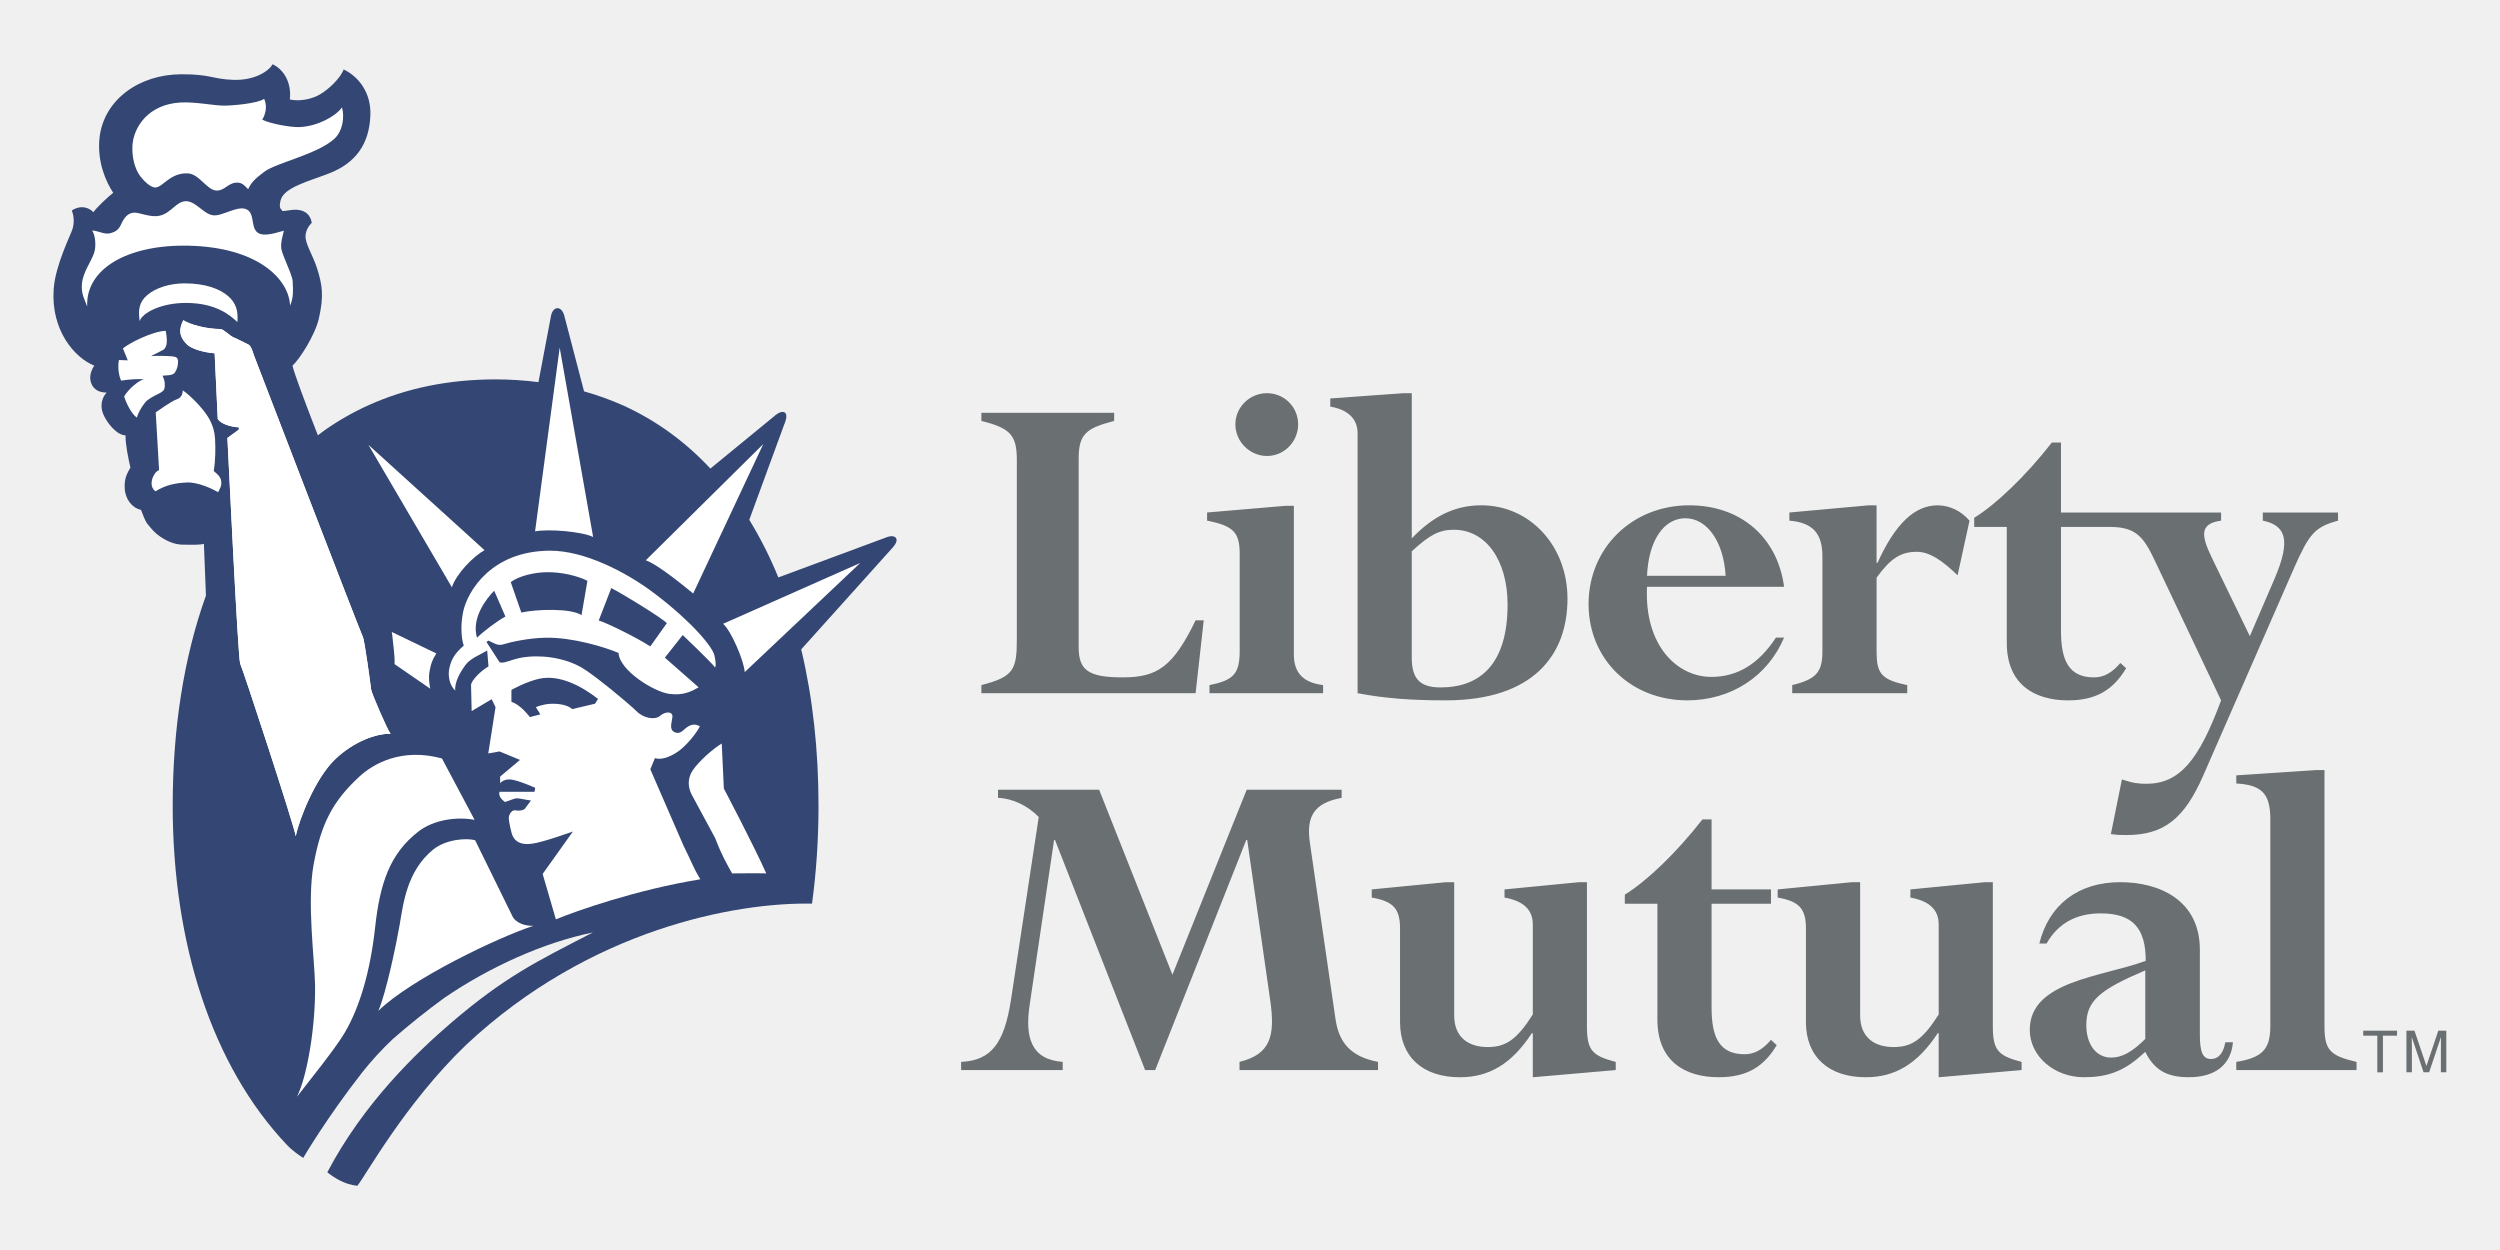
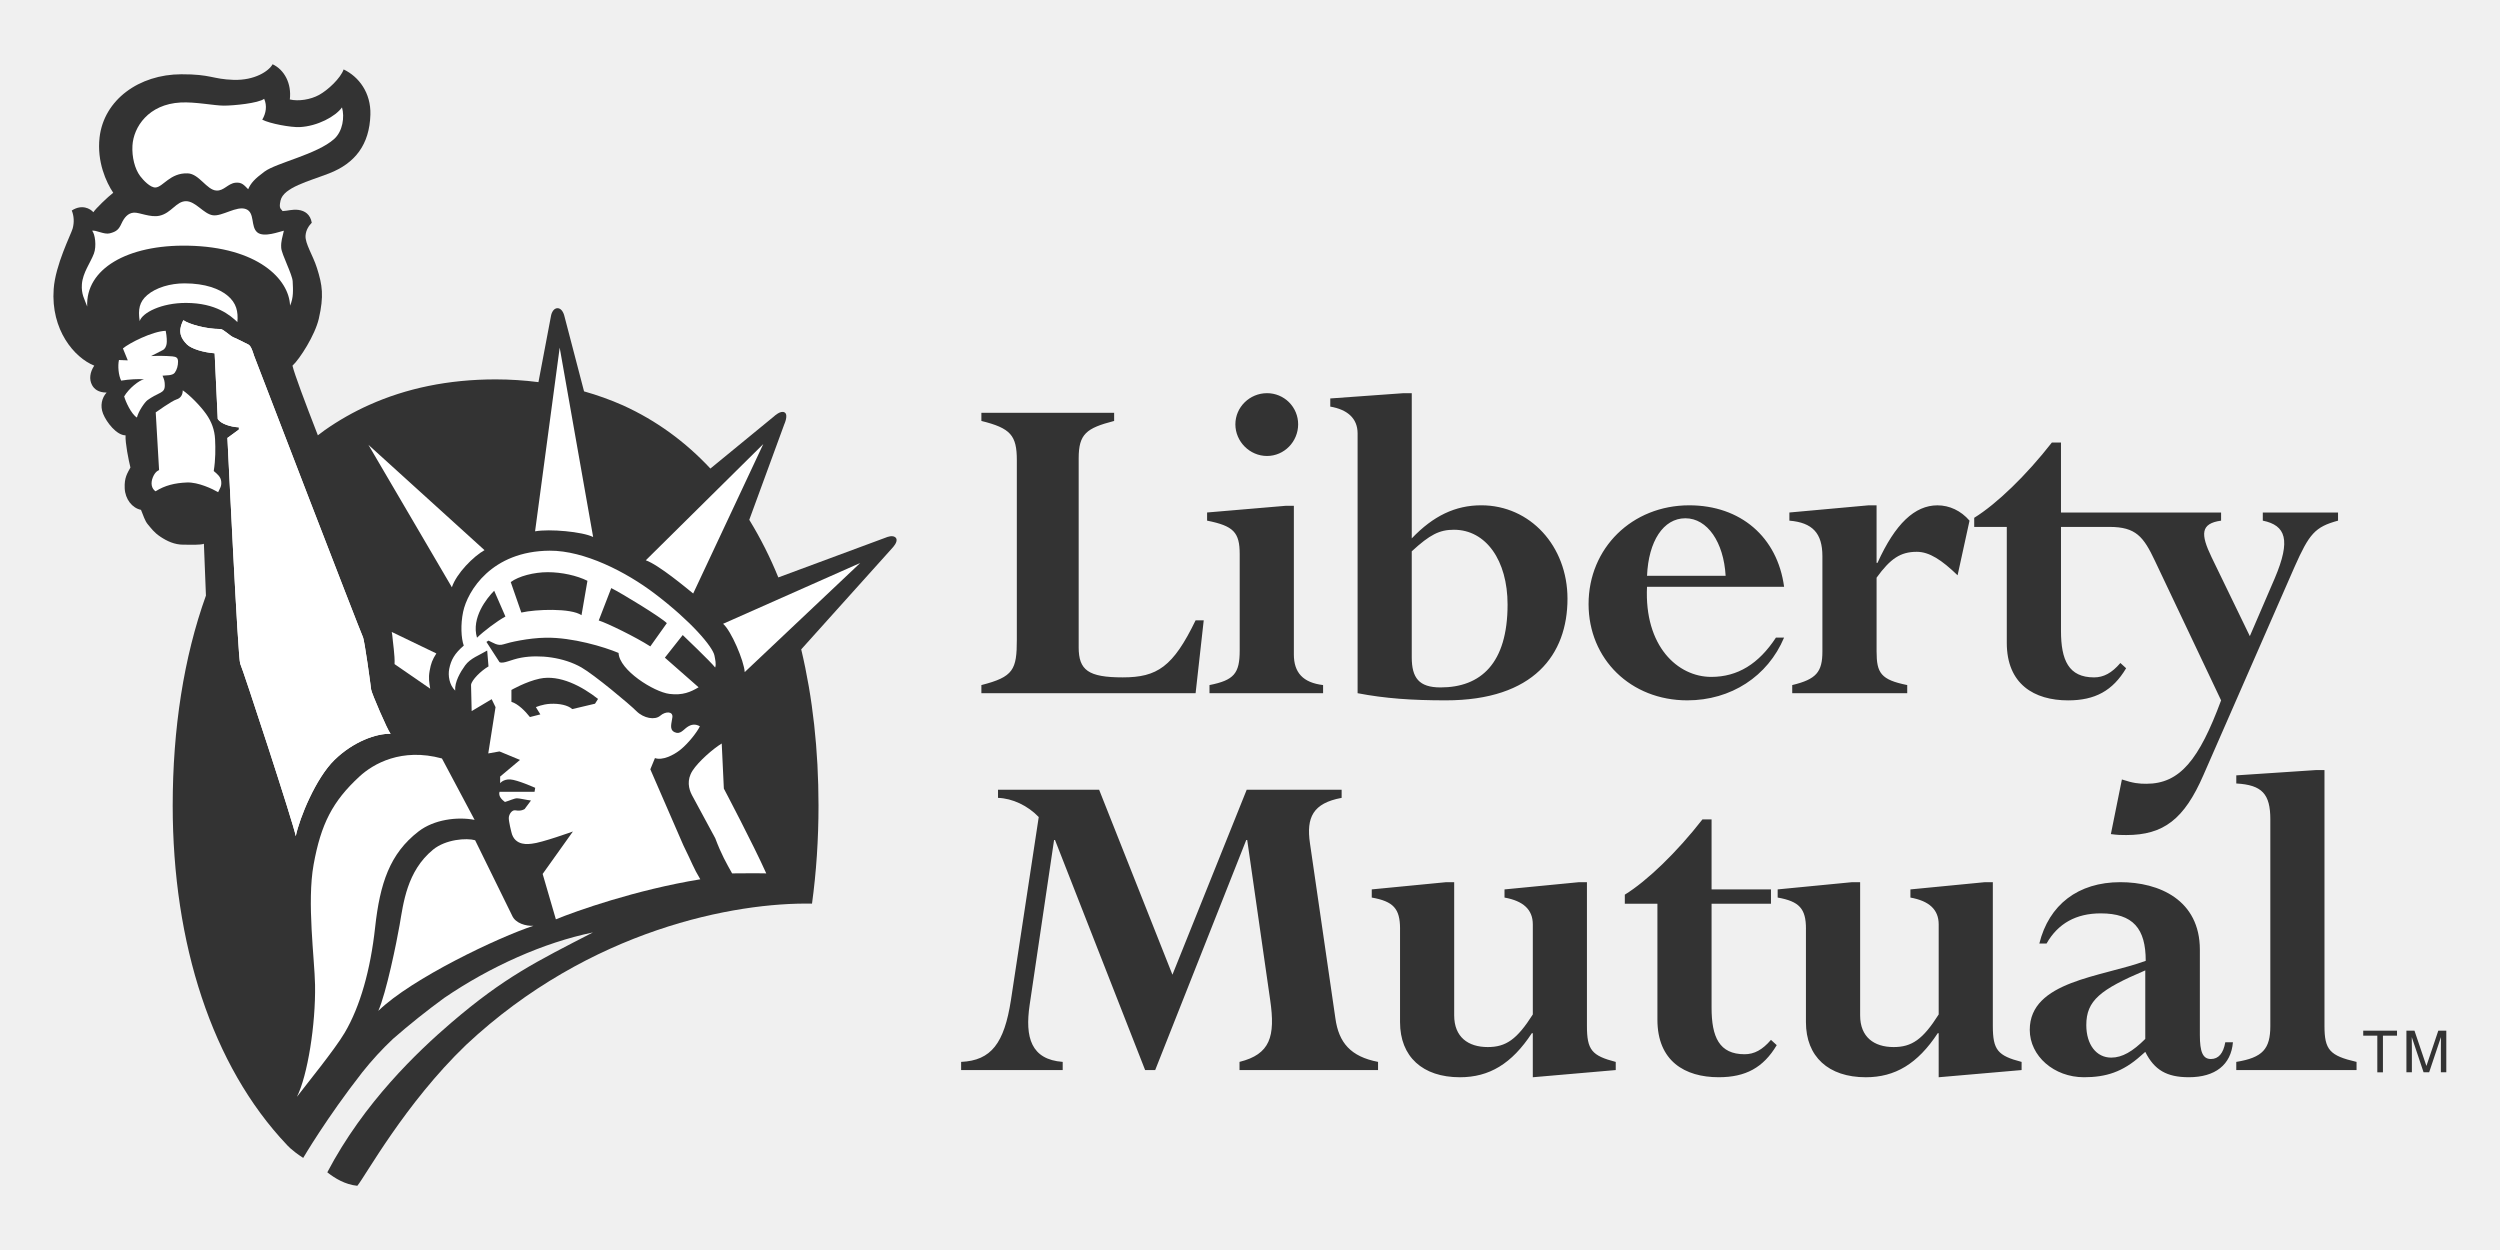
<svg xmlns="http://www.w3.org/2000/svg" viewBox="0 50 200 100">
  <path fill="none" d="M0 0h200v200H0z" />
-   <path d="M71.676 93.038c-.219-.289-.76-.051-.76-.051l-8.65 3.207a31.436 31.436 0 0 0-2.324-4.609l2.801-7.643s.35-.759.025-.948c-.322-.191-.848.317-.848.317l-5.088 4.173c-1.984-2.125-4.313-3.839-6.989-5.053a23.204 23.204 0 0 0-3.119-1.122l-1.579-6.047s-.136-.606-.542-.606c-.405 0-.515.573-.515.573l-1.012 5.342a27.194 27.194 0 0 0-3.426-.22c-3.795 0-7.166.72-10.117 2.044a21.426 21.426 0 0 0-3.563 2.025c-.185.13-.36.271-.541.406-1.05-2.703-1.876-4.909-2.031-5.572.583-.529 1.808-2.457 2.107-3.758.415-1.82.288-2.681-.15-4.058-.317-1.007-.954-1.949-.912-2.585.032-.475.285-.815.499-1.034-.116-.668-.551-.959-1.068-1.026-.476-.064-.847.076-1.271.095-.106-.196-.319-.159-.159-.848.242-1.044 2.244-1.534 3.884-2.169 2.075-.805 3.234-2.3 3.304-4.699.05-1.745-.922-3.036-2.141-3.618-.245.704-1.256 1.651-1.959 2.037-.692.382-1.652.528-2.346.366.152-1.283-.44-2.376-1.377-2.817-.3.547-1.427 1.301-3.121 1.249-1.694-.054-1.803-.455-4.183-.447-3.388.006-6.194 2.05-6.539 5.05-.222 1.949.527 3.584 1.092 4.431-.422.317-1.412 1.27-1.589 1.556-.245-.286-.917-.666-1.727-.137.175.426.208.944.07 1.441-.14.491-1.376 2.893-1.517 4.831-.24 3.281 1.655 5.502 3.245 6.137-.351.53-.424 1.093-.176 1.554.163.305.492.6 1.165.6-.388.423-.535 1.062-.283 1.692.283.705 1.092 1.73 1.799 1.73-.035.599.247 2.008.389 2.574-.246.459-.495.806-.458 1.652.035.882.6 1.594 1.304 1.735.177.425.31.89.555 1.172.247.283.467.626.998.978.528.353 1.128.637 1.835.637.705 0 1.326.034 1.644-.071.015.202.081 2.069.163 4.142-1.774 4.938-2.659 10.663-2.659 16.804v.003c.001 11.007 3.14 20.813 9.133 27.133 0 0 .345.425 1.307 1.047 0 0 1.876-3.206 4.729-6.852a25.053 25.053 0 0 1 2.462-2.679 61.037 61.037 0 0 1 4.09-3.268c3.688-2.512 7.956-4.426 11.9-5.24-4.523 2.331-7.087 3.581-11.34 7.227-2.691 2.309-6.981 6.382-9.913 11.964.61.484 1.432.981 2.401 1.079.62-.728 3.808-6.574 8.703-11.274 9.902-9.272 21.566-11.416 27.673-11.299.343-2.514.52-5.135.52-7.841 0-4.433-.462-8.643-1.384-12.501l7.291-8.114c0-.003.504-.506.288-.797z" fill="#344673" />
+   <path d="M71.676 93.038c-.219-.289-.76-.051-.76-.051l-8.65 3.207a31.436 31.436 0 0 0-2.324-4.609l2.801-7.643s.35-.759.025-.948c-.322-.191-.848.317-.848.317l-5.088 4.173c-1.984-2.125-4.313-3.839-6.989-5.053a23.204 23.204 0 0 0-3.119-1.122l-1.579-6.047s-.136-.606-.542-.606c-.405 0-.515.573-.515.573l-1.012 5.342a27.194 27.194 0 0 0-3.426-.22c-3.795 0-7.166.72-10.117 2.044a21.426 21.426 0 0 0-3.563 2.025c-.185.13-.36.271-.541.406-1.05-2.703-1.876-4.909-2.031-5.572.583-.529 1.808-2.457 2.107-3.758.415-1.82.288-2.681-.15-4.058-.317-1.007-.954-1.949-.912-2.585.032-.475.285-.815.499-1.034-.116-.668-.551-.959-1.068-1.026-.476-.064-.847.076-1.271.095-.106-.196-.319-.159-.159-.848.242-1.044 2.244-1.534 3.884-2.169 2.075-.805 3.234-2.3 3.304-4.699.05-1.745-.922-3.036-2.141-3.618-.245.704-1.256 1.651-1.959 2.037-.692.382-1.652.528-2.346.366.152-1.283-.44-2.376-1.377-2.817-.3.547-1.427 1.301-3.121 1.249-1.694-.054-1.803-.455-4.183-.447-3.388.006-6.194 2.05-6.539 5.05-.222 1.949.527 3.584 1.092 4.431-.422.317-1.412 1.27-1.589 1.556-.245-.286-.917-.666-1.727-.137.175.426.208.944.07 1.441-.14.491-1.376 2.893-1.517 4.831-.24 3.281 1.655 5.502 3.245 6.137-.351.53-.424 1.093-.176 1.554.163.305.492.6 1.165.6-.388.423-.535 1.062-.283 1.692.283.705 1.092 1.73 1.799 1.73-.035.599.247 2.008.389 2.574-.246.459-.495.806-.458 1.652.035.882.6 1.594 1.304 1.735.177.425.31.89.555 1.172.247.283.467.626.998.978.528.353 1.128.637 1.835.637.705 0 1.326.034 1.644-.071.015.202.081 2.069.163 4.142-1.774 4.938-2.659 10.663-2.659 16.804v.003c.001 11.007 3.14 20.813 9.133 27.133 0 0 .345.425 1.307 1.047 0 0 1.876-3.206 4.729-6.852a25.053 25.053 0 0 1 2.462-2.679 61.037 61.037 0 0 1 4.09-3.268c3.688-2.512 7.956-4.426 11.9-5.24-4.523 2.331-7.087 3.581-11.34 7.227-2.691 2.309-6.981 6.382-9.913 11.964.61.484 1.432.981 2.401 1.079.62-.728 3.808-6.574 8.703-11.274 9.902-9.272 21.566-11.416 27.673-11.299.343-2.514.52-5.135.52-7.841 0-4.433-.462-8.643-1.384-12.501l7.291-8.114c0-.003.504-.506.288-.797z" fill="#333" />
  <path d="M17.452 89.375c-.422-.247-1.587-.814-2.504-.776-.951.038-1.754.23-2.504.705-.317-.213-.416-.636-.212-1.13.202-.492.495-.563.495-.563l-.269-4.623s1.299-.924 1.65-1.029c.352-.105.512-.381.512-.733.575.391 1.424 1.257 1.879 1.906.425.6.672 1.268.707 2.01.035.74.042 1.623-.107 2.54.29.248.564.458.6.845.035.391-.105.53-.247.848zM59.577 103.768c-.051-.901-1.097-3.334-1.731-3.864l10.974-4.867-9.243 8.731zM29.473 85.586l9.288 8.426c-.897.504-2.242 1.861-2.611 2.97l-6.677-11.396zM34.908 102.276c-.317.495-.431.792-.537 1.39-.107.602-.028.935.045 1.429l-2.851-1.966c.035-.668-.14-1.757-.185-2.326-.005-.062-.025-.162-.041-.247l3.569 1.72z" fill="#fff" />
  <path d="M19.216 103.096c-.176-.317-.987-17.462-1.022-18.059l.917-.669v-.178c-.669-.036-1.447-.282-1.691-.673l-.248-5.253c-.919-.071-1.864-.362-2.216-.713-.439-.441-.782-.982-.287-1.935.457.32 1.796.707 2.961.707.246 0 .765.555 1.06.671.337.134.902.446 1.169.563.24.105.389.669.46.881.07.212 8.563 22.261 8.706 22.507.142.247.637 3.949.669 4.232.038.282 1.307 3.243 1.553 3.527-1.128-.034-2.977.612-4.494 2.097-1.482 1.447-2.793 4.628-3.091 6.095-.106-.777-4.268-13.483-4.446-13.8zM30.01 124.189c-.369 3.389-1.194 6.329-2.434 8.429-.797 1.352-3.037 4.093-3.821 5.127.849-1.691 1.504-5.777 1.449-8.953-.035-2.062-.661-6.611-.115-9.627.587-3.236 1.507-5.055 3.673-7.049 1.104-1.017 3.366-2.316 6.594-1.439l2.612 4.912c-1.398-.267-3.245-.027-4.477.92-2.316 1.779-3.096 4.178-3.481 7.68z" fill="#fff" />
  <path d="M30.265 130.869c.635-1.43 1.47-5.505 1.704-6.869.302-1.749.582-4.303 2.666-6.021 1.024-.845 2.706-.955 3.375-.76l2.955 6.017c.264.637 1.132.862 1.713.827-2.768.899-9.747 4.212-12.413 6.806zM55.399 111.659c-.475.742-.305 1.454-.042 1.951.3.56 1.863 3.448 1.863 3.448.493 1.31.878 1.969 1.348 2.813.847 0 1.764-.022 2.732 0-1.033-2.313-3.392-6.784-3.392-6.784l-.17-3.607c-.687.415-1.864 1.439-2.339 2.179zM42.806 92.506c1.164-.21 3.8.031 4.645.455L44.775 77.81l-1.969 14.696zM20.318 78.438c-.071-.211-.217-.776-.46-.881-.265-.119-.832-.432-1.169-.566-.292-.115-.813-.668-1.059-.668-1.164 0-2.505-.387-2.962-.707-.495.953-.152 1.494.287 1.935.353.351 1.297.638 2.216.713l.248 5.253c.245.391 1.022.635 1.691.669v.176l-.917.673c.035.597.846 17.742 1.024 18.059.175.317 4.338 13.023 4.443 13.798.297-1.464 1.609-4.647 3.091-6.094 1.517-1.482 3.366-2.129 4.494-2.095-.246-.284-1.515-3.245-1.553-3.527-.032-.283-.527-3.985-.667-4.232-.142-.246-8.637-22.294-8.707-22.506z" fill="#fff" />
  <path d="M14.893 74.234c2.399.005 3.536 1.002 4.098 1.531.07-.811-.058-1.526-.812-2.137-.627-.509-1.729-.959-3.421-.959-1.129 0-2.264.331-2.97.929-.647.55-.753 1.171-.613 2.089.211-.67 1.742-1.461 3.718-1.453zM10.596 61.648c-.053.915.19 1.87.615 2.435.241.321.812.94 1.234.916.601-.038 1.165-1.186 2.574-1.13.917.036 1.517 1.331 2.294 1.375.6.038.917-.562 1.524-.627.519-.055.699.206 1.017.522.212-.492.517-.827 1.304-1.409.952-.707 4.198-1.377 5.575-2.611.689-.618.845-1.76.627-2.529-.522.733-1.969 1.507-3.378 1.577-.707.035-2.401-.277-3.001-.594.301-.516.4-1.103.152-1.668-.459.354-2.443.546-3.221.546-.776 0-2.289-.316-3.463-.251-2.576.136-3.768 1.966-3.853 3.448z" fill="#fff" />
  <path d="M15.041 69.654c5.575.107 8.091 2.681 8.163 4.798.283-.637.245-1.235.21-1.941-.027-.562-.879-2.15-.917-2.68-.035-.529.106-.881.212-1.375-.352.07-1.586.564-2.116.141-.567-.454-.175-1.586-.917-1.869-.742-.285-1.904.599-2.646.494-.74-.107-1.375-1.127-2.149-1.127-.78 0-1.167.95-2.119 1.163-.734.164-1.624-.279-2.059-.246-.48.034-.77.408-.982.866-.211.461-.382.649-.945.79-.45.114-1.094-.28-1.412-.21.246.247.37 1.25.147 1.834-.282.741-.887 1.518-.959 2.442-.06.816.212 1.192.425 1.791-.142-3.001 3.196-4.964 8.064-4.871zM11.527 80.342c-.387.071-1.199.707-1.594 1.369.115.427.572 1.421 1.022 1.693.102-.459.607-1.224.857-1.402.35-.251.702-.423.984-.562.282-.143.387-.284.387-.605 0-.314-.041-.464-.182-.781.28-.034.802.009.982-.24.175-.245.26-.565.26-.881 0-.319-.143-.39-.458-.424a13.204 13.204 0 0 0-1.7-.022l.924-.473c.21-.103.282-.315.318-.492.034-.176.026-.574-.071-1.057-1.06.034-2.929.986-3.423 1.409l.39.955-.707-.029c-.105.483-.035 1.228.177 1.65.635-.108 1.375-.142 1.834-.108zM57.156 102.443c-.13-.685-1.849-2.734-4.78-4.954-2.284-1.737-5.637-3.449-8.396-3.434-4.656.027-6.579 3.224-6.93 4.893-.212 1.009-.161 2.101.051 2.701-.74.635-1.022 1.146-1.165 1.869-.1.521 0 1.269.478 1.729-.053-.689.415-1.486.794-2.011.425-.583 1.129-.81 1.767-1.195l.105 1.272c-.603.347-1.347 1.087-1.397 1.474l.05 2.102 1.601-.954.309.637-.582 3.703.899-.16 1.639.678-1.587 1.332v.532s.241-.328.8-.303c.56.025 2.004.672 2.004.672l-.052.32H39.96c-.107.369.222.654.435.812.368-.104.751-.295.962-.295.209 0 .699.125 1.122.178l-.507.68s-.262.2-.742.104c-.264-.052-.527.317-.527.62 0 .32.205 1.114.205 1.114.26 1.192 1.477.949 1.632.938.774-.067 3.293-.978 3.293-.978l-2.421 3.396 1.058 3.631c1.598-.657 6.371-2.354 11.554-3.203-.566-.939-.658-1.314-1.353-2.714l-2.645-6.084.37-.899c.582.212 1.48-.213 2.062-.688.583-.477 1.27-1.324 1.534-1.854-.37-.21-.685-.16-1.004.055-.317.213-.564.62-1.004.422-.479-.209-.245-.731-.192-1.209.053-.475-.55-.482-.972-.115-.424.37-1.325.213-1.907-.367-.582-.584-3.383-2.913-4.39-3.49-1.447-.832-3.386-1.045-4.815-.787-.834.147-1.429.518-1.747.359l-1.047-1.619.167-.104c.37.159.719.454 1.197.296.475-.159 2.006-.509 3.386-.528 2.119-.036 4.692.738 5.822 1.219.052 1.374 2.821 3.12 4.073 3.277 1.057.133 1.697-.157 2.329-.529l-2.699-2.371 1.429-1.809s2.276 2.168 2.594 2.596c.101-.252-.001-.664-.056-.957zm-16.241 2.752s1.162-.668 2.256-.902c1.614-.345 3.403.625 4.672 1.621l-.242.383-1.819.43c-.354-.314-1.024-.455-1.748-.422-.644.032-1.163.267-1.163.267l.358.58-.836.212c-.37-.475-.952-1.059-1.479-1.217v-.952zm-2.755-4.179c-.476-1.597.796-3.176 1.375-3.756l.899 2.062c-.684.371-1.744 1.178-2.274 1.694zm8.361-1.8c-.847-.583-3.65-.478-4.815-.212l-.847-2.437c.637-.475 1.853-.792 2.963-.792 1.112 0 2.328.268 3.173.689l-.474 2.752zm5.504 2.496c-1.165-.749-3.442-1.86-4.126-2.074l1.002-2.591c.849.425 3.97 2.326 4.446 2.805l-1.322 1.86zM51.664 94.823c1.047.372 3.261 2.233 3.791 2.657l5.607-11.954-9.398 9.297z" fill="#fff" />
  <g>
-     <g fill="#6a6f72">
+     <g fill="#333">
      <path d="M86.293 101.776c0 1.839.769 2.414 3.528 2.414s4.023-.842 5.827-4.563h.65l-.65 5.83H78.511v-.652c2.569-.651 2.836-1.229 2.836-3.644v-14.34c0-1.994-.497-2.567-2.836-3.145v-.652h10.62v.652c-2.224.577-2.837 1.036-2.837 2.992v15.108zM103.508 102.349c0 1.457.729 2.264 2.339 2.456v.652h-9.088v-.652c1.954-.385 2.417-.922 2.417-2.761v-7.708c0-1.764-.5-2.262-2.609-2.685v-.652l6.29-.535h.652v11.885zm-2.147-20.895a2.486 2.486 0 0 1 2.491 2.491c0 1.382-1.111 2.533-2.491 2.533-1.382 0-2.531-1.151-2.531-2.533 0-1.379 1.149-2.491 2.531-2.491zM112.94 94.106c1.457-1.343 2.222-1.726 3.373-1.726 2.566 0 4.293 2.454 4.293 5.982 0 4.715-2.146 6.632-5.364 6.632-1.729 0-2.302-.768-2.302-2.414v-8.474zm0-12.652h-.654l-5.864.422v.652c1.342.23 2.186.919 2.186 2.146v20.782c2.185.42 4.333.572 7.055.572 7.056 0 9.736-3.681 9.736-8.129 0-4.218-2.988-7.475-6.898-7.475-2.071 0-3.838.843-5.56 2.647V81.454zM131.763 96.062c.115-2.761 1.302-4.6 3.068-4.6 1.762 0 3.066 1.917 3.219 4.6h-6.287zm10.965.881c-.535-3.985-3.486-6.518-7.591-6.518-4.561 0-8.051 3.411-8.051 7.898 0 4.409 3.373 7.705 7.897 7.705 3.488 0 6.439-1.916 7.744-5.022h-.65c-1.382 2.109-3.068 3.146-5.177 3.146-2.684 0-5.367-2.457-5.138-7.21h10.966zM156.607 96.023c-1.267-1.226-2.264-1.878-3.261-1.878-1.302 0-2.109.536-3.219 2.069v5.905c0 1.727.343 2.261 2.451 2.686v.652h-9.2v-.652c1.92-.462 2.414-1.037 2.414-2.686v-7.63c0-1.84-.802-2.684-2.641-2.837V91l6.321-.573h.654v4.602h.075c1.419-3.146 2.991-4.602 4.795-4.602.955 0 1.877.423 2.566 1.226l-.955 4.37zM181.024 90.999v.652c1.842.382 2.262 1.534.96 4.603l-1.997 4.638-3.065-6.324c-.885-1.842-.885-2.686.765-2.916V91h-12.809v-5.596h-.729c-2.034 2.607-4.41 4.909-6.212 6.02v.729h2.606v9.279c0 3.296 2.187 4.598 4.907 4.598 2.148 0 3.568-.767 4.64-2.571l-.459-.42c-.69.808-1.345 1.152-2.106 1.152-2.034 0-2.646-1.379-2.646-3.721v-8.317h3.876c2.108 0 2.723.767 3.643 2.722l5.29 11.155c-1.765 4.755-3.296 6.672-5.979 6.672-.577 0-1.037-.038-1.957-.345l-.882 4.37c.54.077.845.077 1.227.077 2.991 0 4.641-1.267 6.175-4.793l7.283-16.64c1.189-2.684 1.649-3.218 3.488-3.719V91h-6.019zM106.831 131.466c.268 1.954 1.229 3.065 3.413 3.485v.652H99.162v-.652c2.454-.611 2.877-2.026 2.454-4.939l-1.839-12.811h-.078l-7.283 18.402h-.807l-7.208-18.402h-.075l-1.954 13.19c-.385 2.608.113 4.37 2.644 4.56v.652H76.89v-.652c2.414-.109 3.448-1.494 3.984-4.939l2.225-14.649c-.882-.92-2.109-1.494-3.258-1.534v-.652h8.088l5.866 14.8 5.942-14.8h7.594v.652c-2.302.425-2.839 1.571-2.533 3.643l2.033 13.994zM112.004 124.297c0-1.611-.537-2.186-2.264-2.493v-.652l5.944-.577h.651v10.659c0 1.727 1.112 2.531 2.687 2.531 1.454 0 2.336-.612 3.603-2.608v-7.206c0-1.189-.77-1.877-2.264-2.146v-.652l5.942-.577h.652v11.504c0 1.916.385 2.376 2.304 2.873v.652l-6.635.575v-3.523h-.077c-1.609 2.451-3.413 3.523-5.752 3.523-2.988 0-4.792-1.647-4.792-4.408v-7.475zM132.593 122.301h-2.608v-.728c1.801-1.111 4.18-3.413 6.209-6.019h.732v5.597h4.752v1.149h-4.752v8.32c0 2.339.611 3.719 2.644 3.719.765 0 1.419-.346 2.108-1.15l.46.423c-1.072 1.802-2.491 2.566-4.641 2.566-2.721 0-4.904-1.3-4.904-4.601v-9.276zM144.477 124.297c0-1.611-.537-2.186-2.264-2.493v-.652l5.944-.577h.654v10.659c0 1.727 1.109 2.531 2.679 2.531 1.459 0 2.341-.612 3.605-2.608v-7.206c0-1.189-.768-1.877-2.262-2.146v-.652l5.942-.577h.652v11.504c0 1.916.385 2.376 2.301 2.873v.652l-6.634.575v-3.523h-.075c-1.611 2.451-3.413 3.523-5.754 3.523-2.988 0-4.79-1.647-4.79-4.408v-7.475zM171.622 133.115c-1 .997-1.842 1.494-2.724 1.494-1.189 0-1.994-1.037-1.994-2.606 0-1.954 1.109-2.838 4.718-4.372v5.484zm4.367-7.134c0-3.988-3.258-5.407-6.364-5.407-3.373 0-5.712 1.804-6.479 4.91h.577c.917-1.612 2.374-2.414 4.33-2.414 2.608 0 3.605 1.227 3.605 3.796-3.528 1.302-9.277 1.608-9.277 5.52 0 2.108 1.954 3.793 4.333 3.793 1.761 0 3.103-.42 4.56-1.725l.348-.305c.725 1.454 1.724 2.029 3.485 2.029 2.111 0 3.376-.995 3.528-2.796h-.612c-.155.882-.537 1.339-1.151 1.339-.65 0-.883-.572-.883-1.914v-6.826zM181.627 115.555c0-2.032-.655-2.762-2.724-2.876v-.65l6.403-.425h.652v20.475c0 1.916.423 2.376 2.566 2.873v.652h-9.622v-.652c2.111-.342 2.724-1.031 2.724-2.873v-16.524zM189.058 132.853h1.127v2.931h.45v-2.931h1.126v-.399h-2.703v.399zM195.27 135.783v-1.966c0-.098.007-.52.007-.832h-.007l-.938 2.798h-.447l-.935-2.793h-.01c0 .308.01.729.01.827v1.966h-.437v-3.33h.645l.952 2.815h.007l.947-2.815h.64v3.33h-.434z" />
    </g>
  </g>
</svg>
